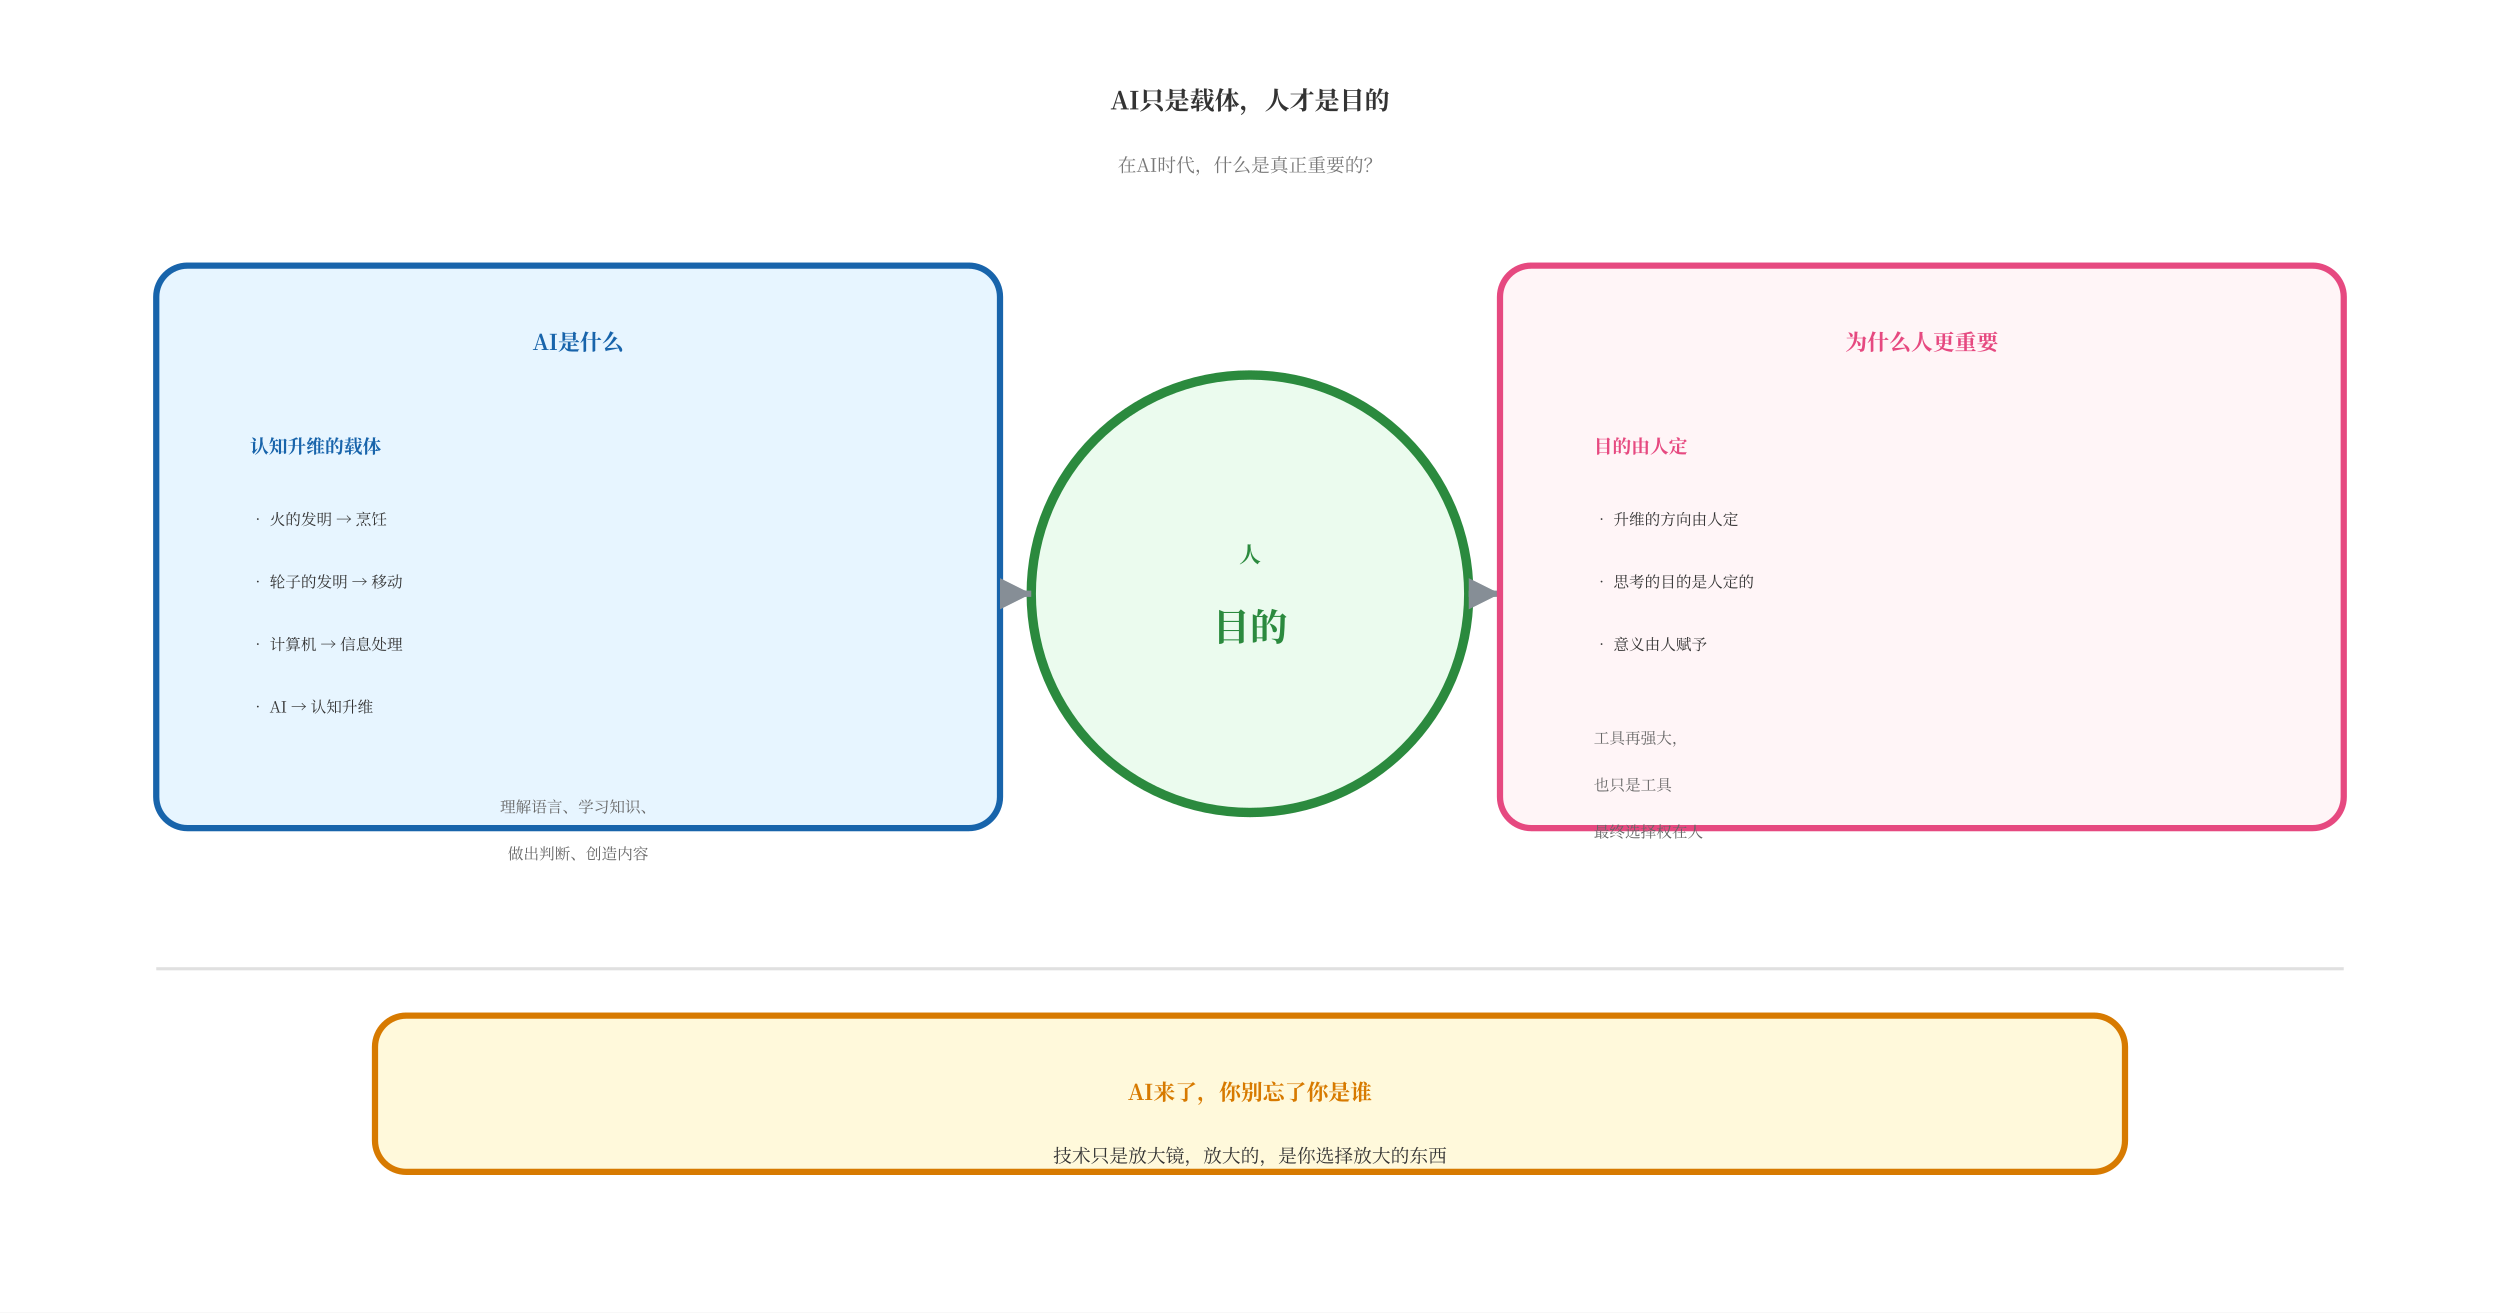
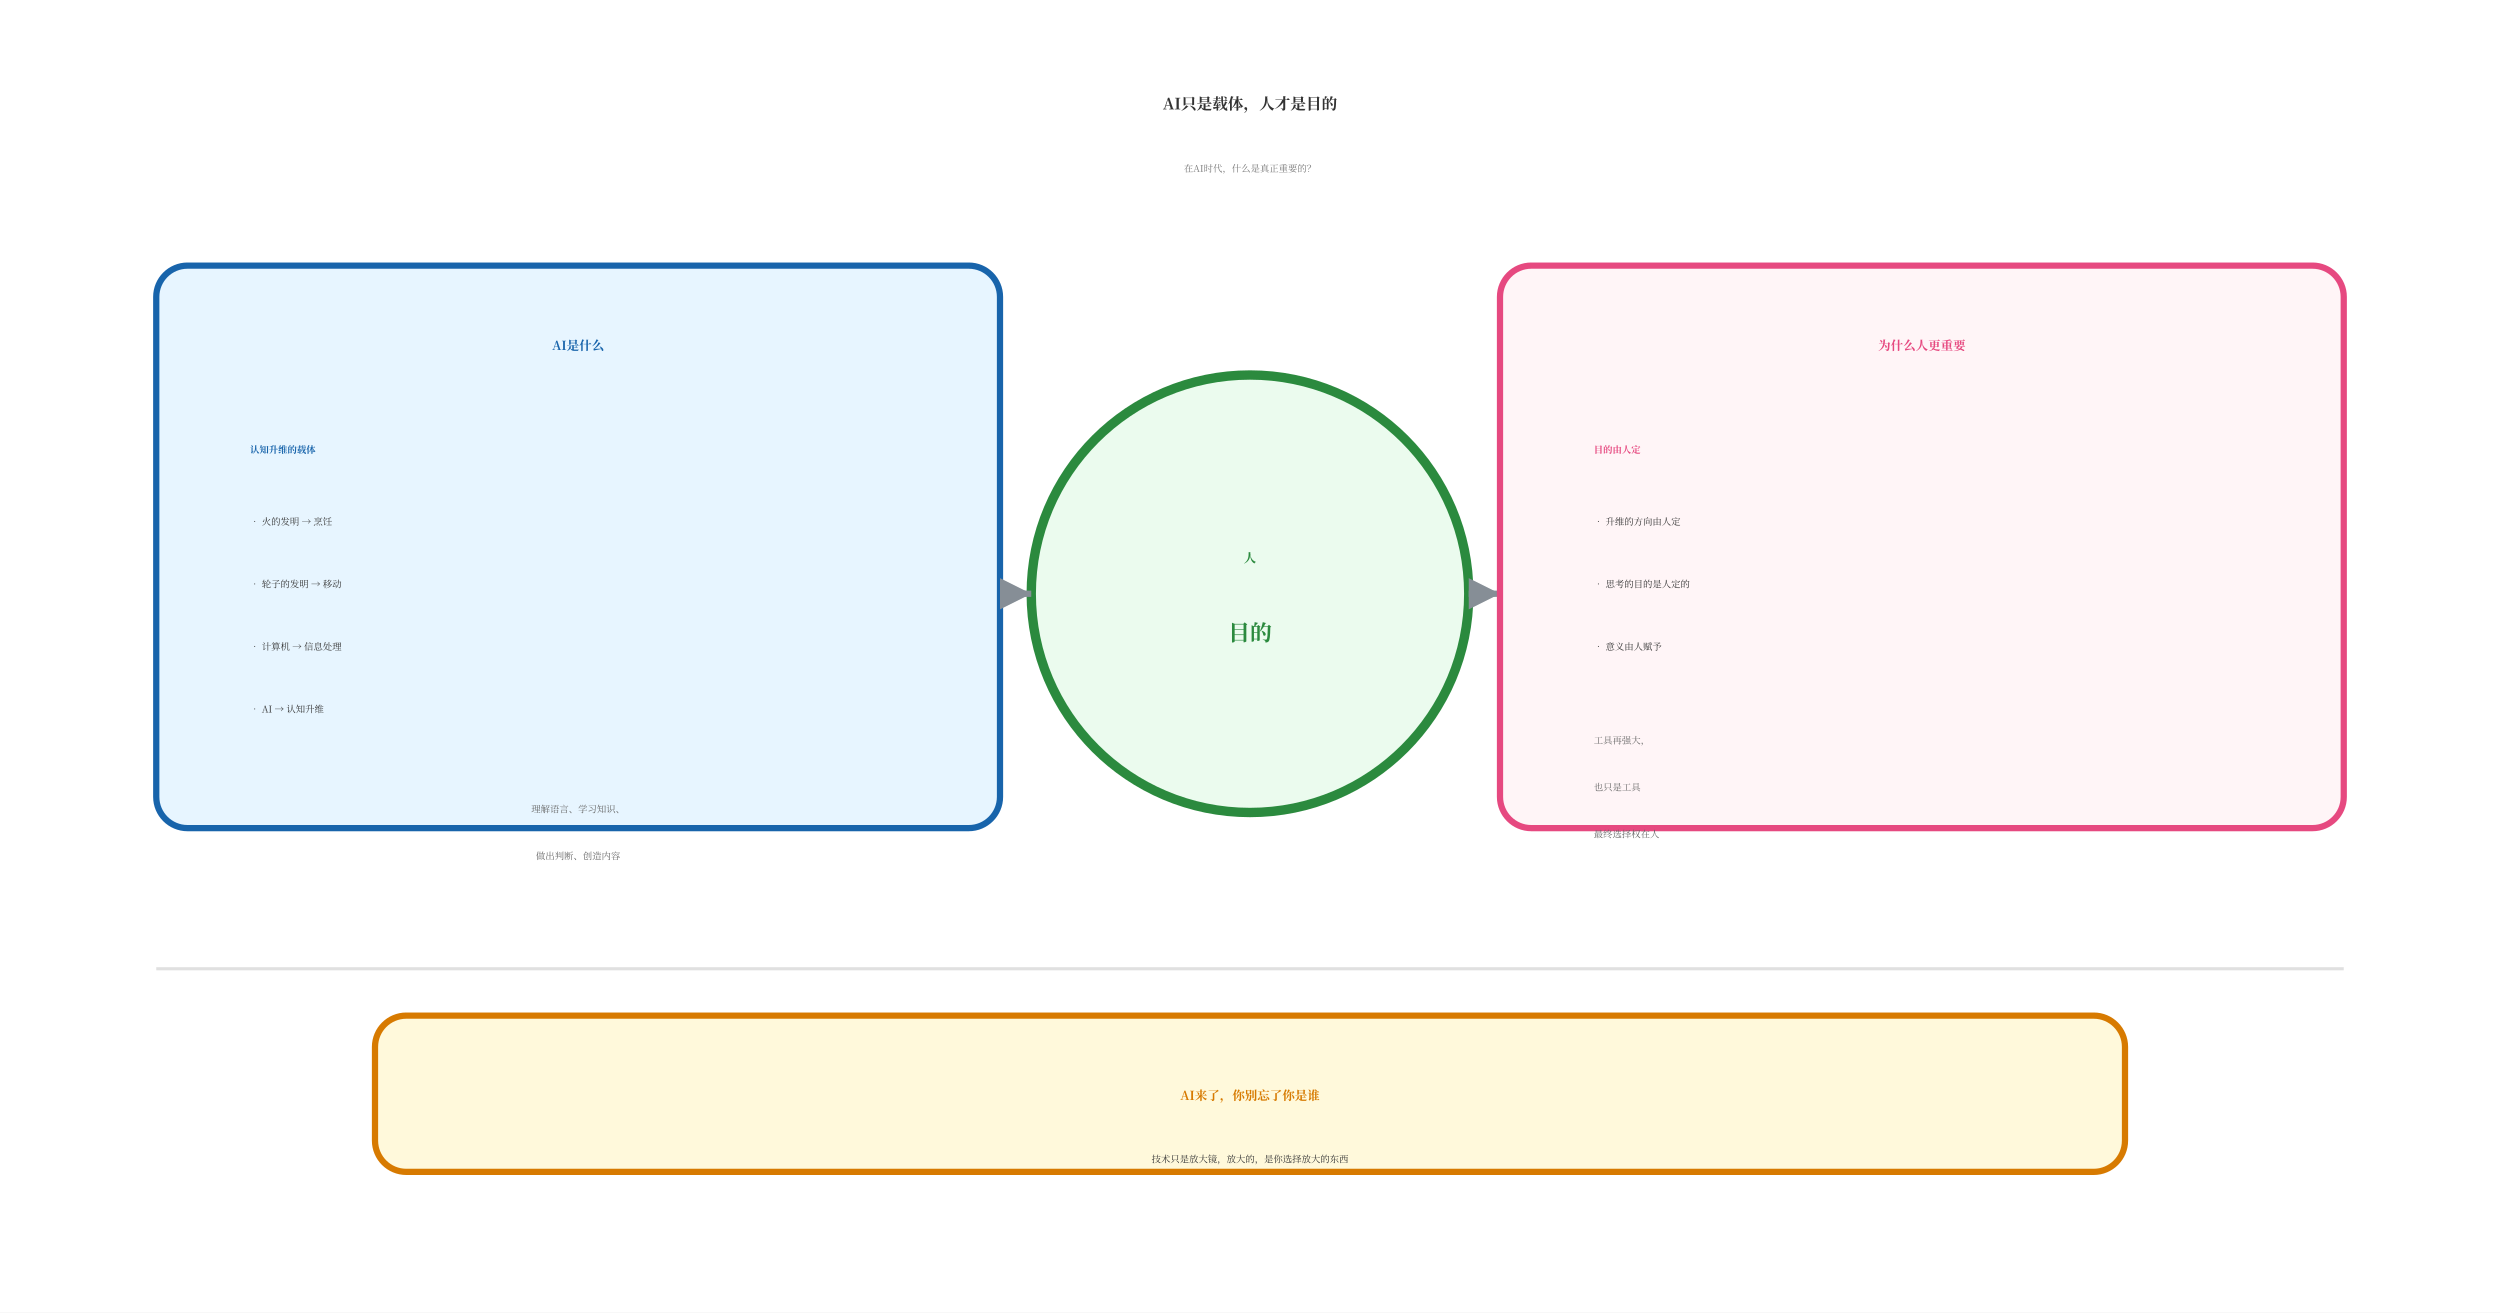
<svg xmlns="http://www.w3.org/2000/svg" viewBox="0 0 800 420" style="font-family: 'Noto Serif CJK SC', serif; background: #fefefe;">
  <rect width="800" height="420" fill="white" />
-   <text x="400" y="35" text-anchor="middle" font-size="8" font-weight="bold" fill="#333">AI只是载体，人才是目的</text>
-   <text x="400" y="55" text-anchor="middle" font-size="6" fill="#777">在AI时代，什么是真正重要的？</text>
+   <text x="400" y="35" text-anchor="middle" font-size="5" font-weight="bold" fill="#333">AI只是载体，人才是目的</text>
+   <text x="400" y="55" text-anchor="middle" font-size="3" fill="#777">在AI时代，什么是真正重要的？</text>
  <circle cx="400" cy="190" r="70" fill="#ebfbee" stroke="#2b8a3e" stroke-width="3" />
-   <text x="400" y="180" text-anchor="middle" font-size="7" font-weight="bold" fill="#2b8a3e">人</text>
-   <text x="400" y="205" text-anchor="middle" font-size="12" font-weight="bold" fill="#2b8a3e">目的</text>
+   <text x="400" y="180" text-anchor="middle" font-size="4" font-weight="bold" fill="#2b8a3e">人</text>
+   <text x="400" y="205" text-anchor="middle" font-size="7" font-weight="bold" fill="#2b8a3e">目的</text>
  <rect x="50" y="85" width="270" height="180" rx="10" fill="#e7f5ff" stroke="#1864ab" stroke-width="2" />
-   <text x="185" y="112" text-anchor="middle" font-size="7" font-weight="bold" fill="#1864ab">AI是什么</text>
-   <text x="80" y="145" font-size="6" font-weight="bold" fill="#1864ab">认知升维的载体</text>
-   <text x="80" y="168" font-size="5" fill="#333">• 火的发明 → 烹饪</text>
-   <text x="80" y="188" font-size="5" fill="#333">• 轮子的发明 → 移动</text>
-   <text x="80" y="208" font-size="5" fill="#333">• 计算机 → 信息处理</text>
-   <text x="80" y="228" font-size="5" fill="#333">• AI → 认知升维</text>
-   <text x="185" y="260" text-anchor="middle" font-size="5" fill="#666">理解语言、学习知识、</text>
-   <text x="185" y="275" text-anchor="middle" font-size="5" fill="#666">做出判断、创造内容</text>
+   <text x="185" y="112" text-anchor="middle" font-size="4" font-weight="bold" fill="#1864ab">AI是什么</text>
+   <text x="80" y="145" font-size="3" font-weight="bold" fill="#1864ab">认知升维的载体</text>
+   <text x="80" y="168" font-size="3" fill="#333">• 火的发明 → 烹饪</text>
+   <text x="80" y="188" font-size="3" fill="#333">• 轮子的发明 → 移动</text>
+   <text x="80" y="208" font-size="3" fill="#333">• 计算机 → 信息处理</text>
+   <text x="80" y="228" font-size="3" fill="#333">• AI → 认知升维</text>
+   <text x="185" y="260" text-anchor="middle" font-size="3" fill="#666">理解语言、学习知识、</text>
+   <text x="185" y="275" text-anchor="middle" font-size="3" fill="#666">做出判断、创造内容</text>
  <path d="M320 190 L330 190" fill="none" stroke="#868e96" stroke-width="2" />
  <polygon points="330,190 320,185 320,195" fill="#868e96" />
  <path d="M470 190 L480 190" fill="none" stroke="#868e96" stroke-width="2" />
  <polygon points="480,190 470,185 470,195" fill="#868e96" />
  <rect x="480" y="85" width="270" height="180" rx="10" fill="#fff5f7" stroke="#e64980" stroke-width="2" />
-   <text x="615" y="112" text-anchor="middle" font-size="7" font-weight="bold" fill="#e64980">为什么人更重要</text>
-   <text x="510" y="145" font-size="6" font-weight="bold" fill="#e64980">目的由人定</text>
-   <text x="510" y="168" font-size="5" fill="#333">• 升维的方向由人定</text>
-   <text x="510" y="188" font-size="5" fill="#333">• 思考的目的是人定的</text>
-   <text x="510" y="208" font-size="5" fill="#333">• 意义由人赋予</text>
-   <text x="510" y="238" font-size="5" fill="#666">工具再强大，</text>
-   <text x="510" y="253" font-size="5" fill="#666">也只是工具</text>
-   <text x="510" y="268" font-size="5" fill="#666">最终选择权在人</text>
+   <text x="615" y="112" text-anchor="middle" font-size="4" font-weight="bold" fill="#e64980">为什么人更重要</text>
+   <text x="510" y="145" font-size="3" font-weight="bold" fill="#e64980">目的由人定</text>
+   <text x="510" y="168" font-size="3" fill="#333">• 升维的方向由人定</text>
+   <text x="510" y="188" font-size="3" fill="#333">• 思考的目的是人定的</text>
+   <text x="510" y="208" font-size="3" fill="#333">• 意义由人赋予</text>
+   <text x="510" y="238" font-size="3" fill="#666">工具再强大，</text>
+   <text x="510" y="253" font-size="3" fill="#666">也只是工具</text>
+   <text x="510" y="268" font-size="3" fill="#666">最终选择权在人</text>
  <line x1="50" y1="310" x2="750" y2="310" stroke="#e0e0e0" stroke-width="1" />
  <rect x="120" y="325" width="560" height="50" rx="10" fill="#fff9db" stroke="#d77a00" stroke-width="2" />
-   <text x="400" y="352" text-anchor="middle" font-size="7" font-weight="bold" fill="#d77a00">AI来了，你别忘了你是谁</text>
-   <text x="400" y="372" text-anchor="middle" font-size="6" fill="#333">技术只是放大镜，放大的，是你选择放大的东西</text>
+   <text x="400" y="352" text-anchor="middle" font-size="4" font-weight="bold" fill="#d77a00">AI来了，你别忘了你是谁</text>
+   <text x="400" y="372" text-anchor="middle" font-size="3" fill="#333">技术只是放大镜，放大的，是你选择放大的东西</text>
</svg>
